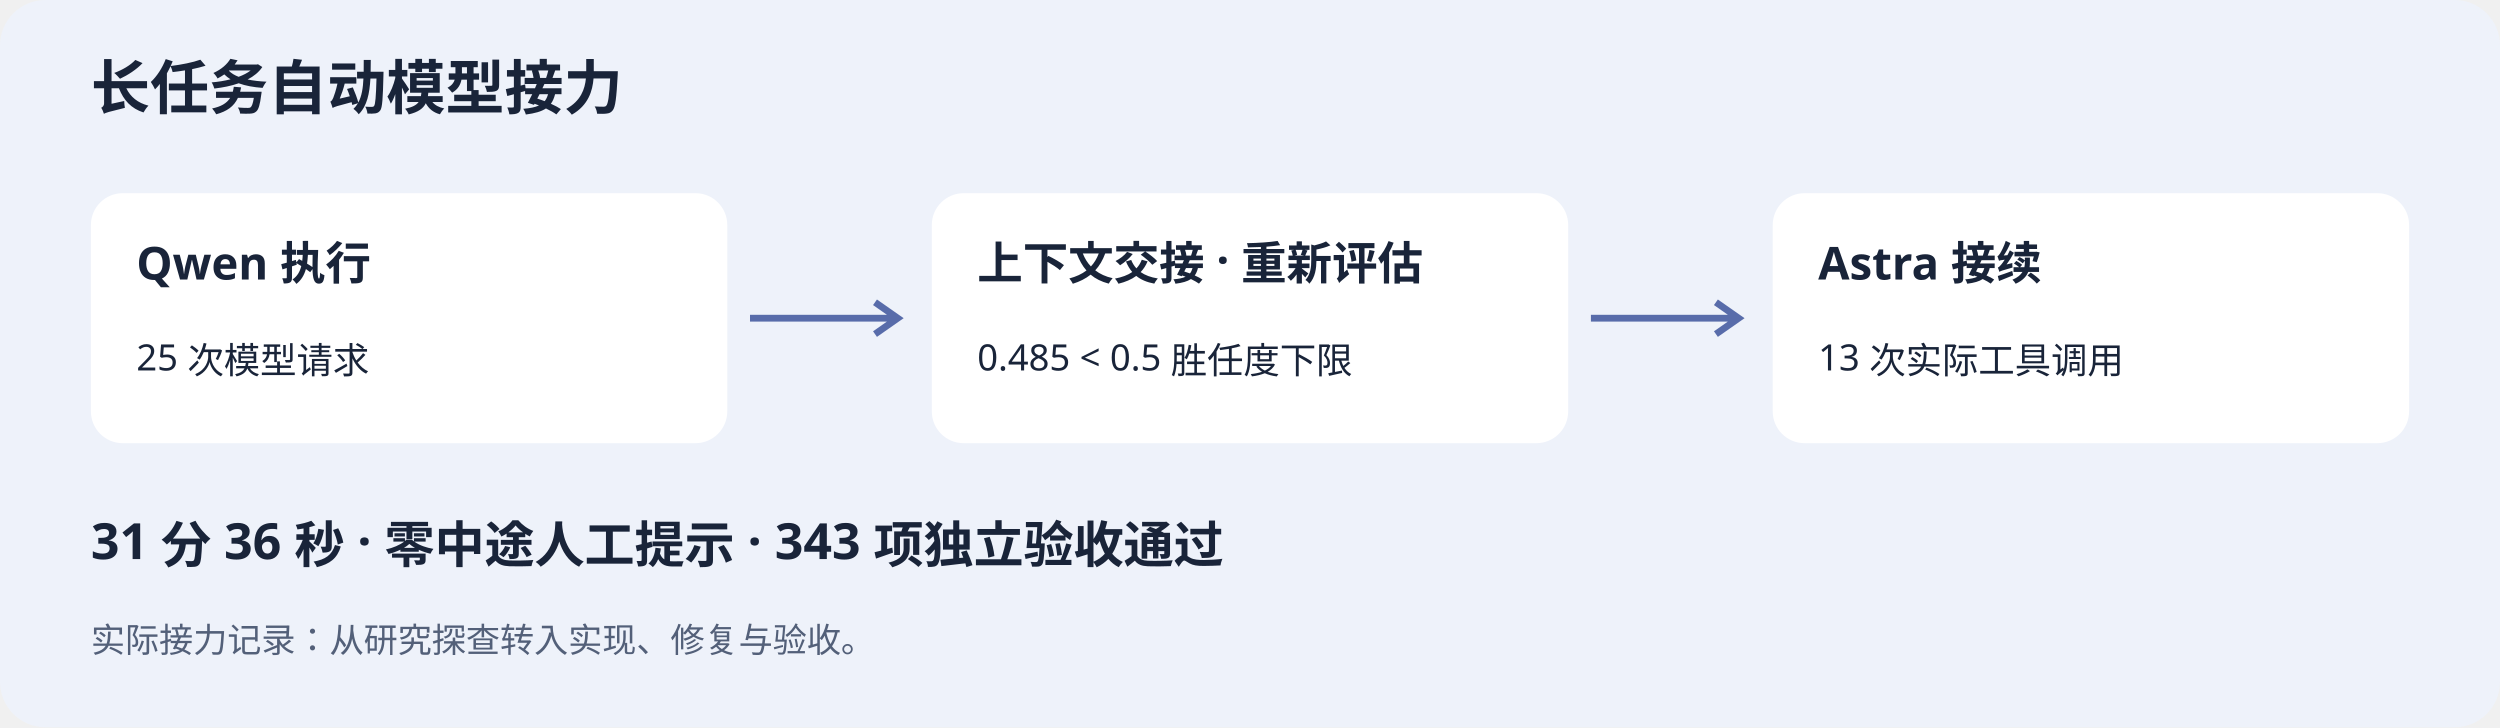
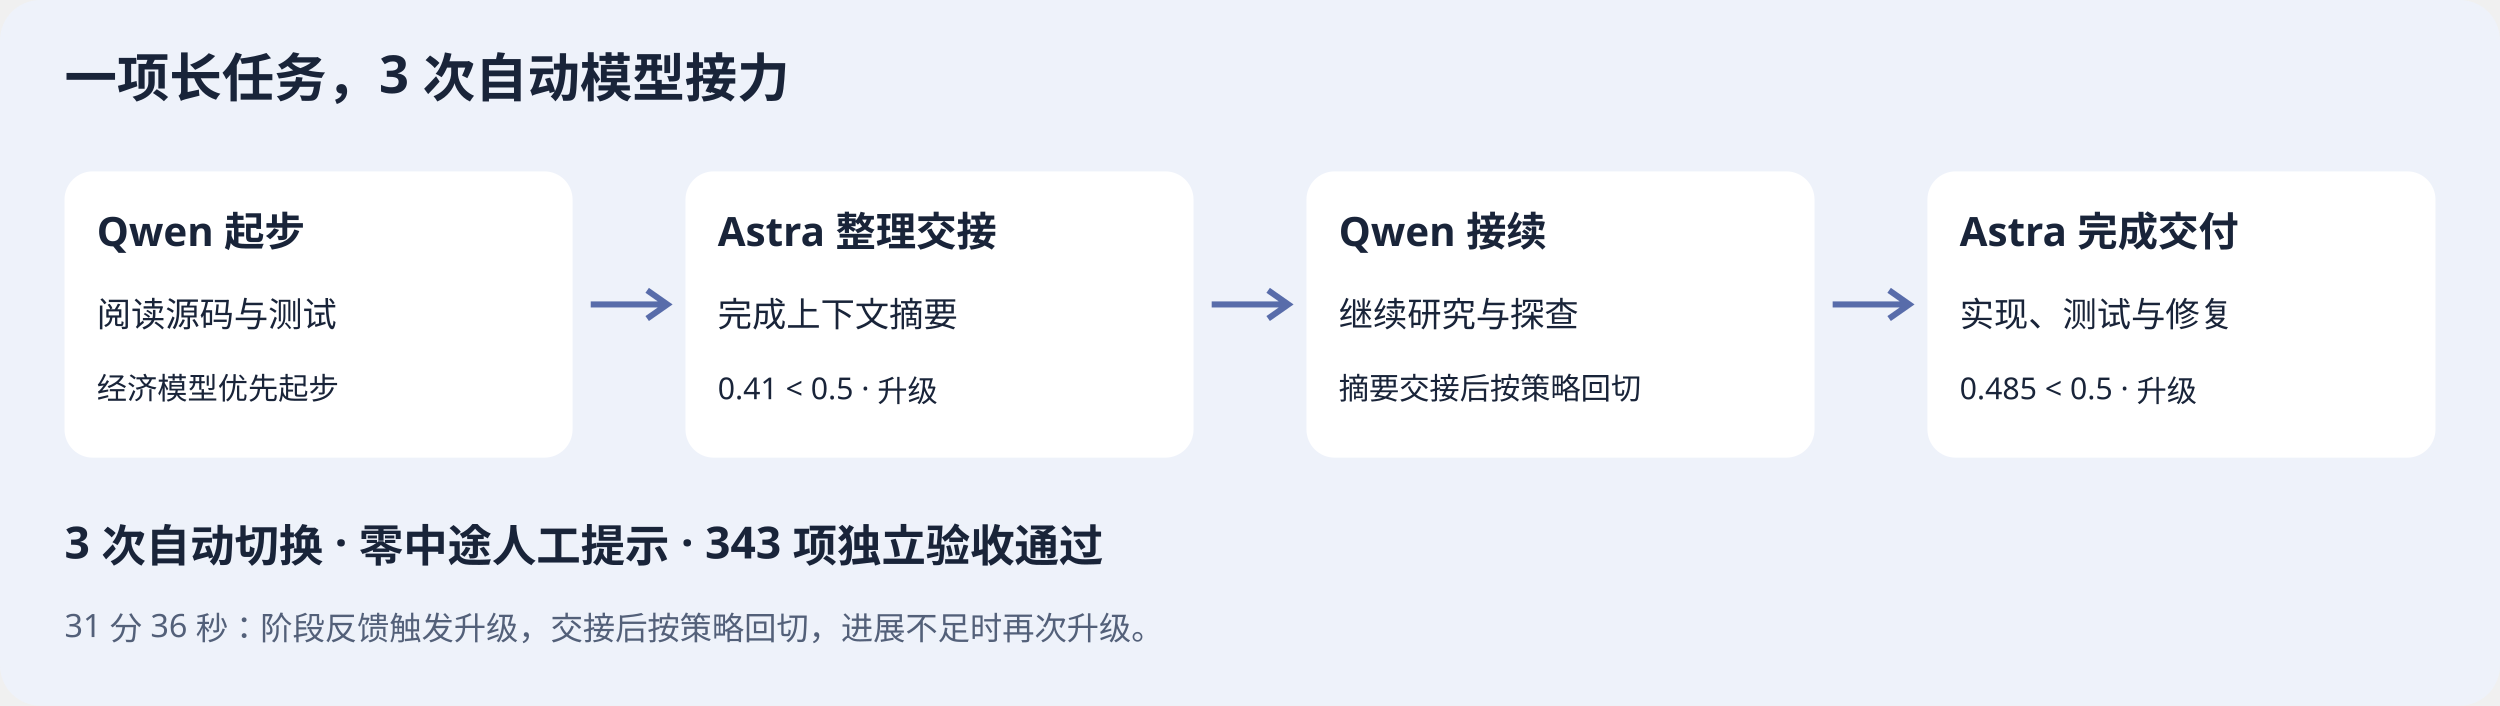
- <svg xmlns="http://www.w3.org/2000/svg" viewBox="0 0 1100 320" role="img">
-   <rect width="1100" height="320" rx="20" fill="#eef2fa" />
+ <svg xmlns="http://www.w3.org/2000/svg" viewBox="0 0 1240 350" role="img">
+   <rect width="1240" height="350" rx="20" fill="#eef2fa" />
  <g font-family="system-ui,sans-serif" fill="#192439">
-     <text x="40" y="48" font-size="26" font-weight="700">长任务自动模型接力</text>
-     <rect x="40" y="85" width="280" height="110" rx="14" fill="white" />
-     <text x="60" y="123" font-size="20" font-weight="700">Qwen 执行</text>
-     <text x="60" y="163" font-size="16">25 次模型请求</text>
-     <path d="M 330 140 h 65 m -10 -7 l 10 7 -10 7" fill="none" stroke="#586caa" stroke-width="3" />
-     <rect x="410" y="85" width="280" height="110" rx="14" fill="white" />
-     <text x="430" y="123" font-size="20" font-weight="700">上下文交接 · 重新评估</text>
-     <text x="430" y="163" font-size="16">0.485 &lt; 0.5 胜任度下限</text>
-     <path d="M 700 140 h 65 m -10 -7 l 10 7 -10 7" fill="none" stroke="#586caa" stroke-width="3" />
-     <rect x="780" y="85" width="280" height="110" rx="14" fill="white" />
-     <text x="800" y="123" font-size="20" font-weight="700">Astra 接续</text>
-     <text x="800" y="163" font-size="16">13 次实际工具调用</text>
-     <text x="40" y="246" font-size="22" font-weight="700">31 分 36 秒 · 零中途人工提示 · 343 项独立验收通过</text>
-     <text x="40" y="287" font-size="15" fill="#536079">实际接力记录：从研究探查转入实现、修复与验收。</text>
+     <text x="32" y="48" font-size="26" font-weight="700">一项长任务，3 次自动模型接力</text>
+     <rect x="32" y="85" width="252" height="142" rx="14" fill="white" />
+     <text x="48" y="122" font-size="20" font-weight="700">Qwen 起步</text>
+     <text x="48" y="162" font-size="17" font-weight="400">阅读源码与测试</text>
+     <text x="48" y="198" font-size="15" font-weight="400">经济模型优先起步</text>
+     <path d="M 293 151 h 38 m -10 -7 l 10 7 -10 7" fill="none" stroke="#586caa" stroke-width="3" />
+     <rect x="340" y="85" width="252" height="142" rx="14" fill="white" />
+     <text x="356" y="122" font-size="20" font-weight="700">Astra 整理交接</text>
+     <text x="356" y="162" font-size="17" font-weight="400">完成上下文摘要</text>
+     <text x="356" y="198" font-size="15" font-weight="400">0.41 &lt; 0.5 · 升级</text>
+     <path d="M 601 151 h 38 m -10 -7 l 10 7 -10 7" fill="none" stroke="#586caa" stroke-width="3" />
+     <rect x="648" y="85" width="252" height="142" rx="14" fill="white" />
+     <text x="664" y="122" font-size="20" font-weight="700">Qwen 接续</text>
+     <text x="664" y="162" font-size="17" font-weight="400">继续研究与探查</text>
+     <text x="664" y="198" font-size="15" font-weight="400">摘要交接后按策略回切</text>
+     <path d="M 909 151 h 38 m -10 -7 l 10 7 -10 7" fill="none" stroke="#586caa" stroke-width="3" />
+     <rect x="956" y="85" width="252" height="142" rx="14" fill="white" />
+     <text x="972" y="122" font-size="20" font-weight="700">Astra 完成交付</text>
+     <text x="972" y="162" font-size="17" font-weight="400">实现、测试与修复</text>
+     <text x="972" y="198" font-size="15" font-weight="400">0.485 &lt; 0.5 · 升级</text>
+     <text x="32" y="277" font-size="22" font-weight="700">3 次自动切换 · 零中途人工提示 · 343 项独立验收通过</text>
+     <text x="32" y="316" font-size="16" fill="#536079">31 分 36 秒：阶段反馈触发升级，交接后按策略回切，进展不足时再次升级。</text>
  </g>
</svg>
